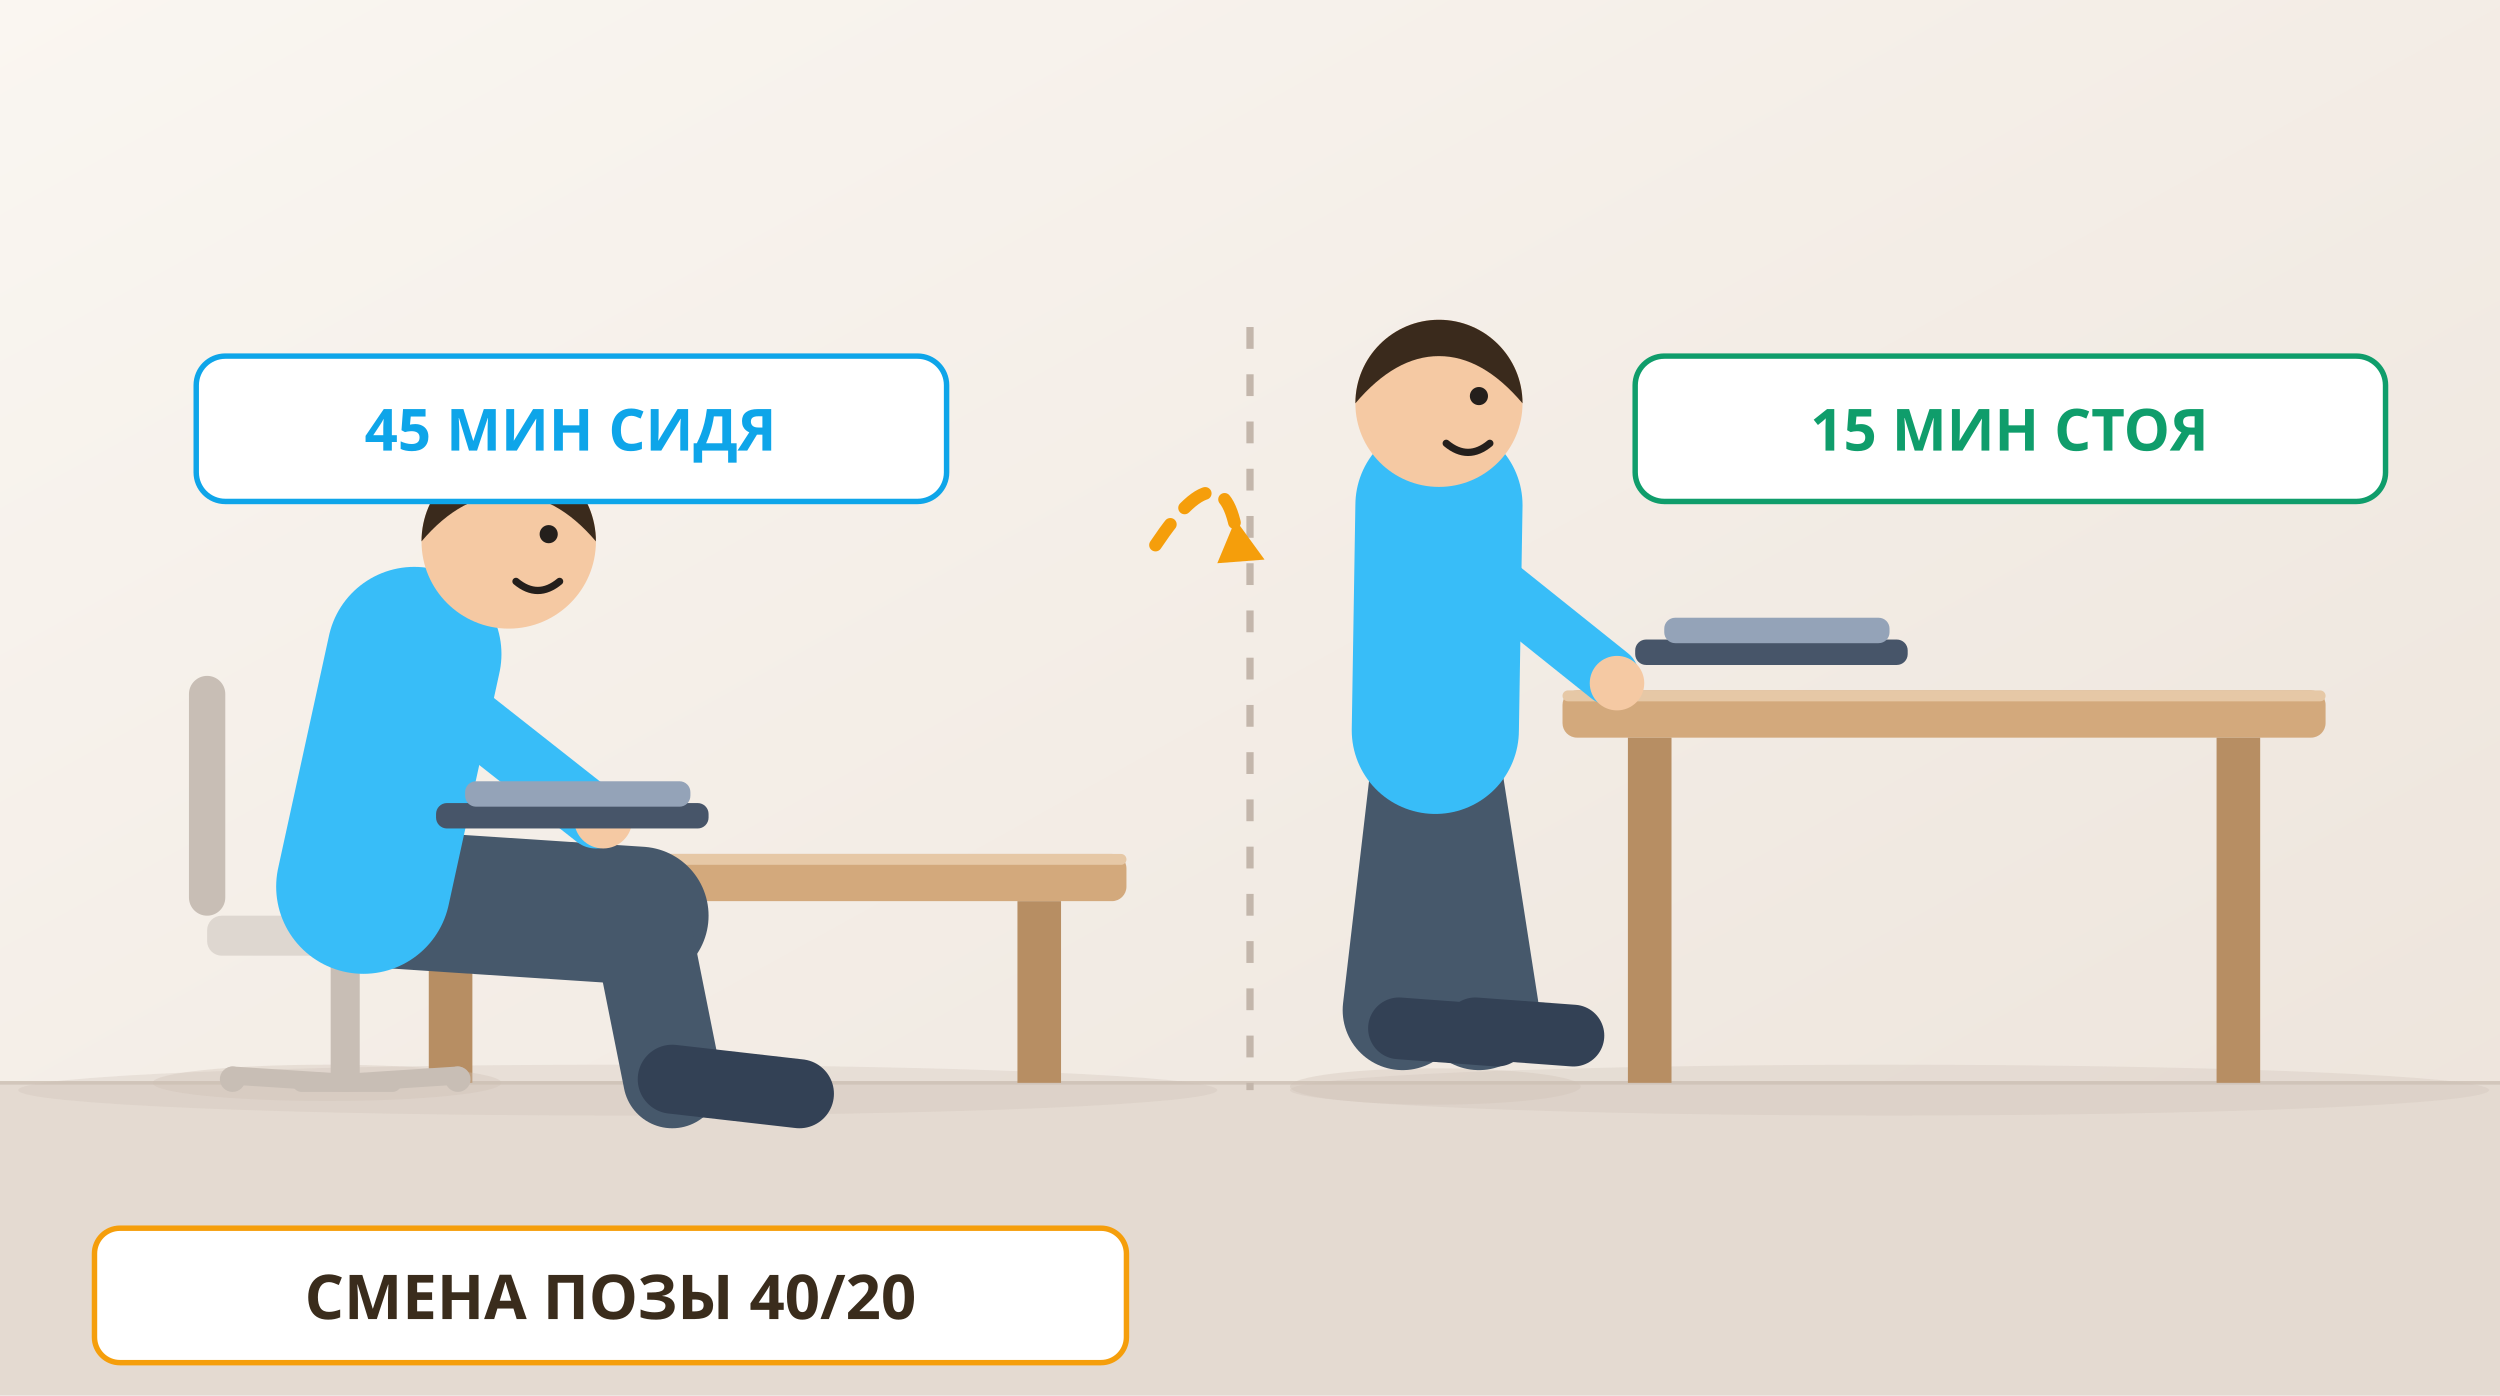
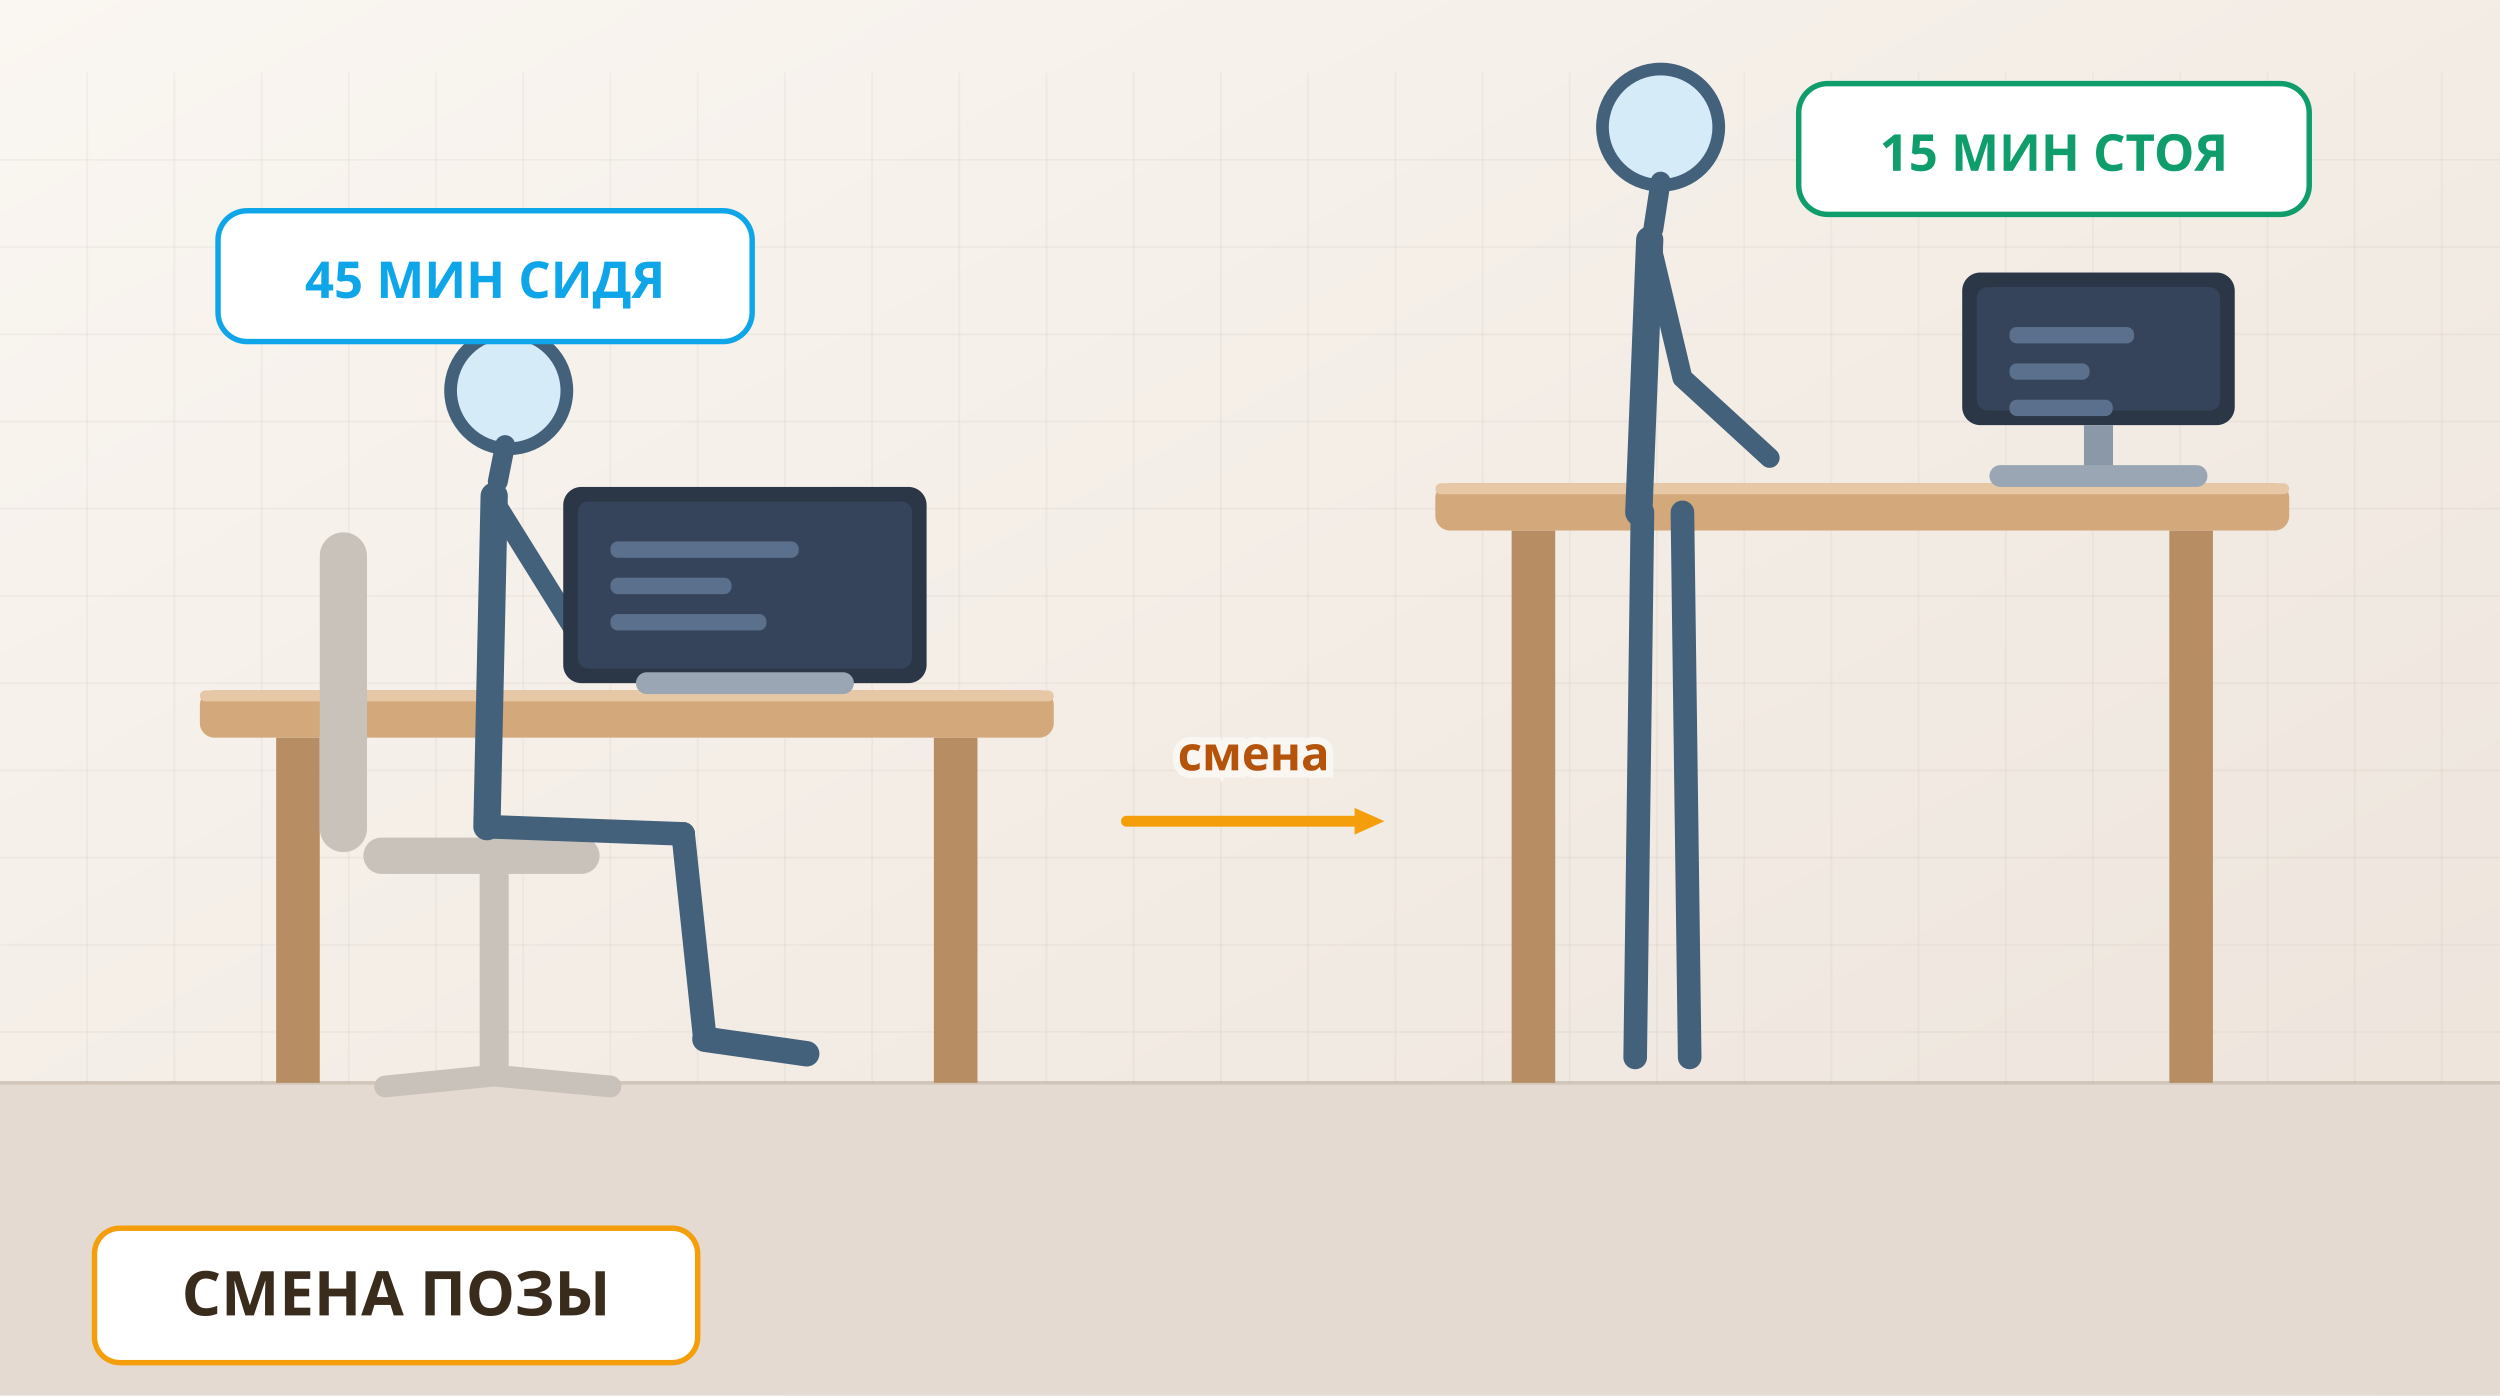
<svg xmlns="http://www.w3.org/2000/svg" viewBox="0 0 1376 768" width="1376" height="768">
  <defs>
    <linearGradient id="bg" x1="0%" y1="0%" x2="100%" y2="100%">
      <stop offset="0%" stop-color="#faf6f1" />
      <stop offset="100%" stop-color="#ece3da" />
    </linearGradient>
  </defs>
  <rect width="1376" height="768" fill="url(#bg)" />
  <rect x="0" y="596" width="1376" height="172" fill="#e4dad1" />
  <line x1="0" y1="596" x2="1376" y2="596" stroke="#d2c6bb" stroke-width="2" />
-   <ellipse cx="340" cy="600" rx="330" ry="14" fill="#cdc0b5" fill-opacity="0.3" />
-   <ellipse cx="1040" cy="600" rx="330" ry="14" fill="#cdc0b5" fill-opacity="0.3" />
-   <line x1="688" y1="180" x2="688" y2="600" stroke="#c3b6ab" stroke-width="4" stroke-dasharray="12 14" />
-   <rect x="200" y="470" width="420" height="26" rx="8" fill="#d3a97c" />
-   <rect x="200" y="470" width="420" height="6" rx="3" fill="#e6c8a6" />
-   <rect x="236" y="496" width="24" height="100" fill="#b78e63" />
-   <rect x="560" y="496" width="24" height="100" fill="#b78e63" />
-   <ellipse cx="180" cy="596" rx="96" ry="10" fill="#cdc0b5" fill-opacity="0.35" />
-   <rect x="104" y="372" width="20" height="132" rx="10" fill="#c8beb5" />
-   <rect x="114" y="504" width="150" height="22" rx="8" fill="#ded7d0" />
-   <rect x="182" y="526" width="16" height="72" fill="#c8beb5" />
-   <g stroke="#c8beb5" stroke-width="10" stroke-linecap="round">
-     <line x1="190" y1="596" x2="128" y2="592" />
-     <line x1="190" y1="596" x2="252" y2="592" />
-     <line x1="190" y1="596" x2="166" y2="596" />
-     <line x1="190" y1="596" x2="216" y2="596" />
+   <g stroke="#7c6a58" stroke-opacity="0.055" stroke-width="1">
+     <line x1="48" y1="40" x2="48" y2="596" />
+     <line x1="96" y1="40" x2="96" y2="596" />
+     <line x1="144" y1="40" x2="144" y2="596" />
+     <line x1="192" y1="40" x2="192" y2="596" />
+     <line x1="240" y1="40" x2="240" y2="596" />
+     <line x1="288" y1="40" x2="288" y2="596" />
+     <line x1="336" y1="40" x2="336" y2="596" />
+     <line x1="384" y1="40" x2="384" y2="596" />
+     <line x1="432" y1="40" x2="432" y2="596" />
+     <line x1="480" y1="40" x2="480" y2="596" />
+     <line x1="528" y1="40" x2="528" y2="596" />
+     <line x1="576" y1="40" x2="576" y2="596" />
+     <line x1="624" y1="40" x2="624" y2="596" />
+     <line x1="672" y1="40" x2="672" y2="596" />
+     <line x1="720" y1="40" x2="720" y2="596" />
+     <line x1="768" y1="40" x2="768" y2="596" />
+     <line x1="816" y1="40" x2="816" y2="596" />
+     <line x1="864" y1="40" x2="864" y2="596" />
+     <line x1="912" y1="40" x2="912" y2="596" />
+     <line x1="960" y1="40" x2="960" y2="596" />
+     <line x1="1008" y1="40" x2="1008" y2="596" />
+     <line x1="1056" y1="40" x2="1056" y2="596" />
+     <line x1="1104" y1="40" x2="1104" y2="596" />
+     <line x1="1152" y1="40" x2="1152" y2="596" />
+     <line x1="1200" y1="40" x2="1200" y2="596" />
+     <line x1="1248" y1="40" x2="1248" y2="596" />
+     <line x1="1296" y1="40" x2="1296" y2="596" />
+     <line x1="1344" y1="40" x2="1344" y2="596" />
+     <line x1="0" y1="88" x2="1376" y2="88" />
+     <line x1="0" y1="136" x2="1376" y2="136" />
+     <line x1="0" y1="184" x2="1376" y2="184" />
+     <line x1="0" y1="232" x2="1376" y2="232" />
+     <line x1="0" y1="280" x2="1376" y2="280" />
+     <line x1="0" y1="328" x2="1376" y2="328" />
+     <line x1="0" y1="376" x2="1376" y2="376" />
+     <line x1="0" y1="424" x2="1376" y2="424" />
+     <line x1="0" y1="472" x2="1376" y2="472" />
+     <line x1="0" y1="520" x2="1376" y2="520" />
+     <line x1="0" y1="568" x2="1376" y2="568" />
  </g>
-   <circle cx="128" cy="594" r="7" fill="#c8beb5" />
-   <circle cx="252" cy="594" r="7" fill="#c8beb5" />
-   <line x1="200" y1="494" x2="352" y2="504" stroke="#46586b" stroke-width="76" stroke-linecap="round" />
-   <line x1="352" y1="504" x2="370" y2="594" stroke="#46586b" stroke-width="54" stroke-linecap="round" />
-   <line x1="370" y1="594" x2="440" y2="602" stroke="#334155" stroke-width="38" stroke-linecap="round" />
-   <line x1="200" y1="488" x2="228" y2="360" stroke="#38bdf8" stroke-width="96" stroke-linecap="round" />
-   <line x1="234" y1="376" x2="328" y2="450" stroke="#38bdf8" stroke-width="34" stroke-linecap="round" />
-   <circle cx="332" cy="451" r="16" fill="#f5c9a3" />
-   <circle cx="280" cy="298" r="48" fill="#f5c9a3" />
-   <path d="M232 298 a48 48 0 0 1 96 0 q-22 -26 -48 -26 q-26 0 -48 26 z" fill="#3a2a1c" />
-   <circle cx="302" cy="294" r="5" fill="#241f1c" />
-   <path d="M284 320 q12 10 24 0" fill="none" stroke="#241f1c" stroke-width="4" stroke-linecap="round" />
-   <rect x="240" y="442" width="150" height="14" rx="6" fill="#475569" />
-   <rect x="256" y="430" width="124" height="14" rx="6" fill="#94a3b8" />
-   <rect x="860" y="380" width="420" height="26" rx="8" fill="#d3a97c" />
-   <rect x="860" y="380" width="420" height="6" rx="3" fill="#e6c8a6" />
-   <rect x="896" y="406" width="24" height="190" fill="#b78e63" />
-   <rect x="1220" y="406" width="24" height="190" fill="#b78e63" />
-   <ellipse cx="790" cy="598" rx="80" ry="10" fill="#cdc0b5" fill-opacity="0.35" />
-   <line x1="790" y1="402" x2="772" y2="556" stroke="#46586b" stroke-width="66" stroke-linecap="round" />
-   <line x1="790" y1="402" x2="814" y2="556" stroke="#46586b" stroke-width="66" stroke-linecap="round" />
-   <line x1="770" y1="566" x2="824" y2="570" stroke="#334155" stroke-width="34" stroke-linecap="round" />
-   <line x1="812" y1="566" x2="866" y2="570" stroke="#334155" stroke-width="34" stroke-linecap="round" />
-   <line x1="790" y1="402" x2="792" y2="278" stroke="#38bdf8" stroke-width="92" stroke-linecap="round" />
-   <line x1="796" y1="300" x2="886" y2="372" stroke="#38bdf8" stroke-width="32" stroke-linecap="round" />
-   <circle cx="890" cy="376" r="15" fill="#f5c9a3" />
-   <circle cx="792" cy="222" r="46" fill="#f5c9a3" />
-   <path d="M746 222 a46 46 0 0 1 92 0 q-22 -26 -46 -26 q-24 0 -46 26 z" fill="#3a2a1c" />
-   <circle cx="814" cy="218" r="5" fill="#241f1c" />
-   <path d="M796 244 q12 10 24 0" fill="none" stroke="#241f1c" stroke-width="4" stroke-linecap="round" />
-   <rect x="900" y="352" width="150" height="14" rx="6" fill="#475569" />
-   <rect x="916" y="340" width="124" height="14" rx="6" fill="#94a3b8" />
-   <path d="M636 300 q40 -60 46 4" fill="none" stroke="#f59e0b" stroke-width="7" stroke-linecap="round" stroke-dasharray="14 12" />
-   <path d="M680 286 l16 22 l-26 2 z" fill="#f59e0b" />
-   <rect x="108" y="196" width="413" height="80" rx="16" fill="#ffffff" stroke="#0ea5e9" stroke-width="3" />
-   <text x="314" y="248" font-family="system-ui, sans-serif" font-size="32" font-weight="800" fill="#0ea5e9" text-anchor="middle">45 МИН СИДЯ</text>
-   <rect x="900" y="196" width="413" height="80" rx="16" fill="#ffffff" stroke="#0f9d6b" stroke-width="3" />
-   <text x="1106" y="248" font-family="system-ui, sans-serif" font-size="32" font-weight="800" fill="#0f9d6b" text-anchor="middle">15 МИН СТОЯ</text>
-   <rect x="52" y="676" width="568" height="74" rx="14" fill="#ffffff" stroke="#f59e0b" stroke-width="3" />
-   <text x="336" y="726" font-family="system-ui, sans-serif" font-size="34" font-weight="800" fill="#3a2c1c" text-anchor="middle">СМЕНА ПОЗЫ 40/20</text>
+   <rect x="110" y="380" width="470" height="26" rx="8" fill="#d3a97c" />
+   <rect x="110" y="380" width="470" height="6" rx="3" fill="#e6c8a6" />
+   <rect x="152" y="406" width="24" height="190" fill="#b78e63" />
+   <rect x="514" y="406" width="24" height="190" fill="#b78e63" />
+   <g>
+     <rect x="200" y="461" width="130" height="20" rx="10" fill="#c9c2ba" />
+     <rect x="176" y="293" width="26" height="176" rx="13" fill="#c9c2ba" />
+     <rect x="264" y="479" width="16" height="113" fill="#c9c2ba" />
+     <path d="M272 592 L212 598 M272 592 L336 598" stroke="#c9c2ba" stroke-width="12" stroke-linecap="round" />
+   </g>
+   <g fill="none" stroke="#43617a" stroke-width="13" stroke-linecap="round" stroke-linejoin="round">
+     <path d="M268 455 L272 273" stroke-width="15" />
+     <path d="M268 455 L376 459" />
+     <path d="M376 459 L388 572" />
+     <path d="M388 572 L444 580" stroke-width="14" />
+     <path d="M274 279 L330 369 L420 364" stroke-width="11" />
+   </g>
+   <circle cx="280" cy="215" r="32" fill="#d6ebf8" stroke="#43617a" stroke-width="7" />
+   <path d="M274 265 L278 245" stroke="#43617a" stroke-width="11" stroke-linecap="round" />
+   <rect x="310" y="268" width="200" height="108" rx="10" fill="#2b3646" />
+   <rect x="318" y="276" width="184" height="92" rx="6" fill="#35445a" />
+   <rect x="336" y="298" width="103.6" height="9" rx="4" fill="#5b708c" />
+   <rect x="336" y="318" width="66.6" height="9" rx="4" fill="#5b708c" />
+   <rect x="336" y="338" width="85.84" height="9" rx="4" fill="#5b708c" />
+   <rect x="402" y="376" width="16" height="4" fill="#8b98a8" />
+   <rect x="350" y="370" width="120" height="12" rx="6" fill="#9aa6b4" />
+   <rect x="790" y="266" width="470" height="26" rx="8" fill="#d3a97c" />
+   <rect x="790" y="266" width="470" height="6" rx="3" fill="#e6c8a6" />
+   <rect x="832" y="292" width="24" height="304" fill="#b78e63" />
+   <rect x="1194" y="292" width="24" height="304" fill="#b78e63" />
+   <g fill="none" stroke="#43617a" stroke-width="13" stroke-linecap="round" stroke-linejoin="round">
+     <path d="M900 582 L904 282" />
+     <path d="M930 582 L926 282" />
+     <path d="M902 282 L908 132" stroke-width="15" />
+     <path d="M908 132 L926 208 L974 252" stroke-width="11" />
+   </g>
+   <circle cx="914" cy="70" r="32" fill="#d6ebf8" stroke="#43617a" stroke-width="7" />
+   <path d="M910 126 L914 100" stroke="#43617a" stroke-width="11" stroke-linecap="round" />
+   <rect x="1080" y="150" width="150" height="84" rx="10" fill="#2b3646" />
+   <rect x="1088" y="158" width="134" height="68" rx="6" fill="#35445a" />
+   <rect x="1106" y="180" width="68.6" height="9" rx="4" fill="#5b708c" />
+   <rect x="1106" y="200" width="44.1" height="9" rx="4" fill="#5b708c" />
+   <rect x="1106" y="220" width="56.84" height="9" rx="4" fill="#5b708c" />
+   <rect x="1147" y="234" width="16" height="32" fill="#8b98a8" />
+   <rect x="1095" y="256" width="120" height="12" rx="6" fill="#9aa6b4" />
+   <line x1="620" y1="452" x2="754" y2="452" stroke="#f59e0b" stroke-width="6" stroke-linecap="round" />
+   <path d="M762 452 L745.564 459.34 L745.564 444.66 Z" fill="#f59e0b" />
+   <text x="690" y="424" font-family="system-ui, sans-serif" font-size="26" font-weight="700" fill="#b45309" text-anchor="middle" stroke="#faf6f1" stroke-width="8" paint-order="stroke">смена</text>
+   <g>
+     <rect x="120" y="116" width="294" height="72" rx="16" fill="#ffffff" stroke="#0ea5e9" stroke-width="3" />
+     <text x="267" y="164" font-family="system-ui, sans-serif" font-size="28" font-weight="800" fill="#0ea5e9" text-anchor="middle">45 МИН СИДЯ</text>
+   </g>
+   <g>
+     <rect x="990" y="46" width="281" height="72" rx="16" fill="#ffffff" stroke="#0f9d6b" stroke-width="3" />
+     <text x="1130.5" y="94" font-family="system-ui, sans-serif" font-size="28" font-weight="800" fill="#0f9d6b" text-anchor="middle">15 МИН СТОЯ</text>
+   </g>
+   <rect x="52" y="676" width="332" height="74" rx="14" fill="#ffffff" stroke="#f59e0b" stroke-width="3" />
+   <text x="218" y="724" font-family="system-ui, sans-serif" font-size="34" font-weight="800" fill="#3a2c1c" text-anchor="middle">СМЕНА ПОЗЫ</text>
</svg>
